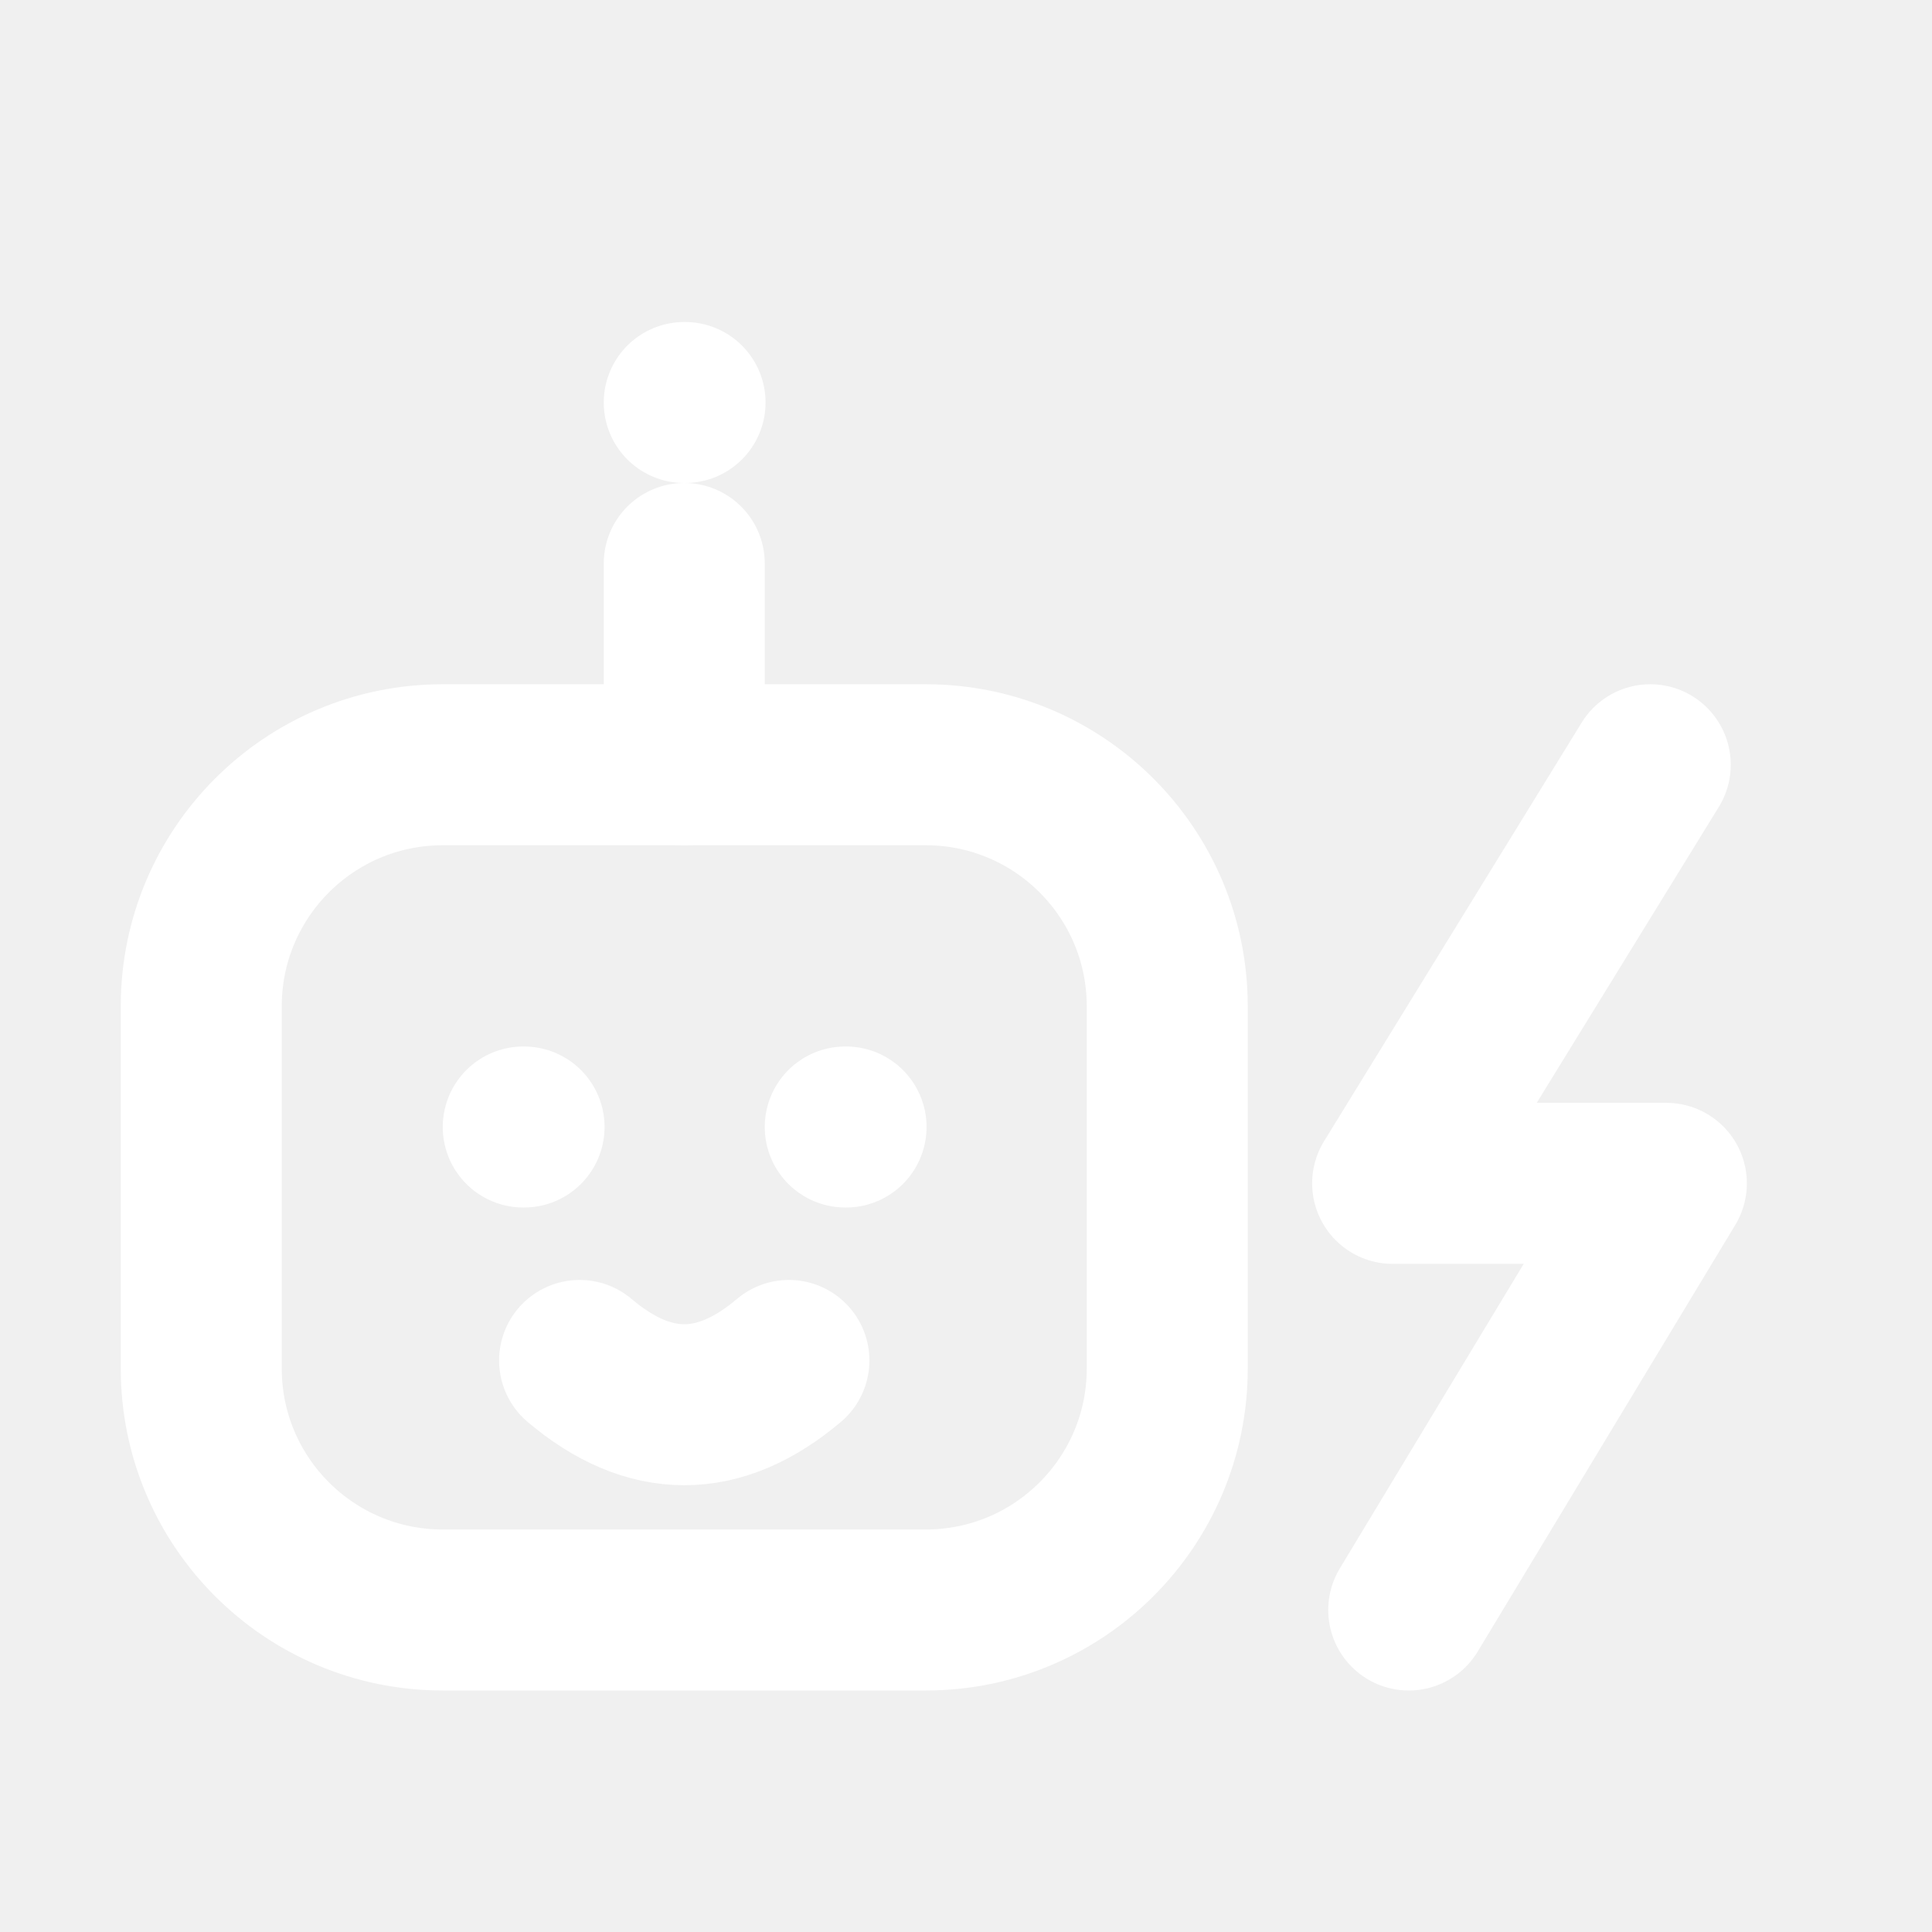
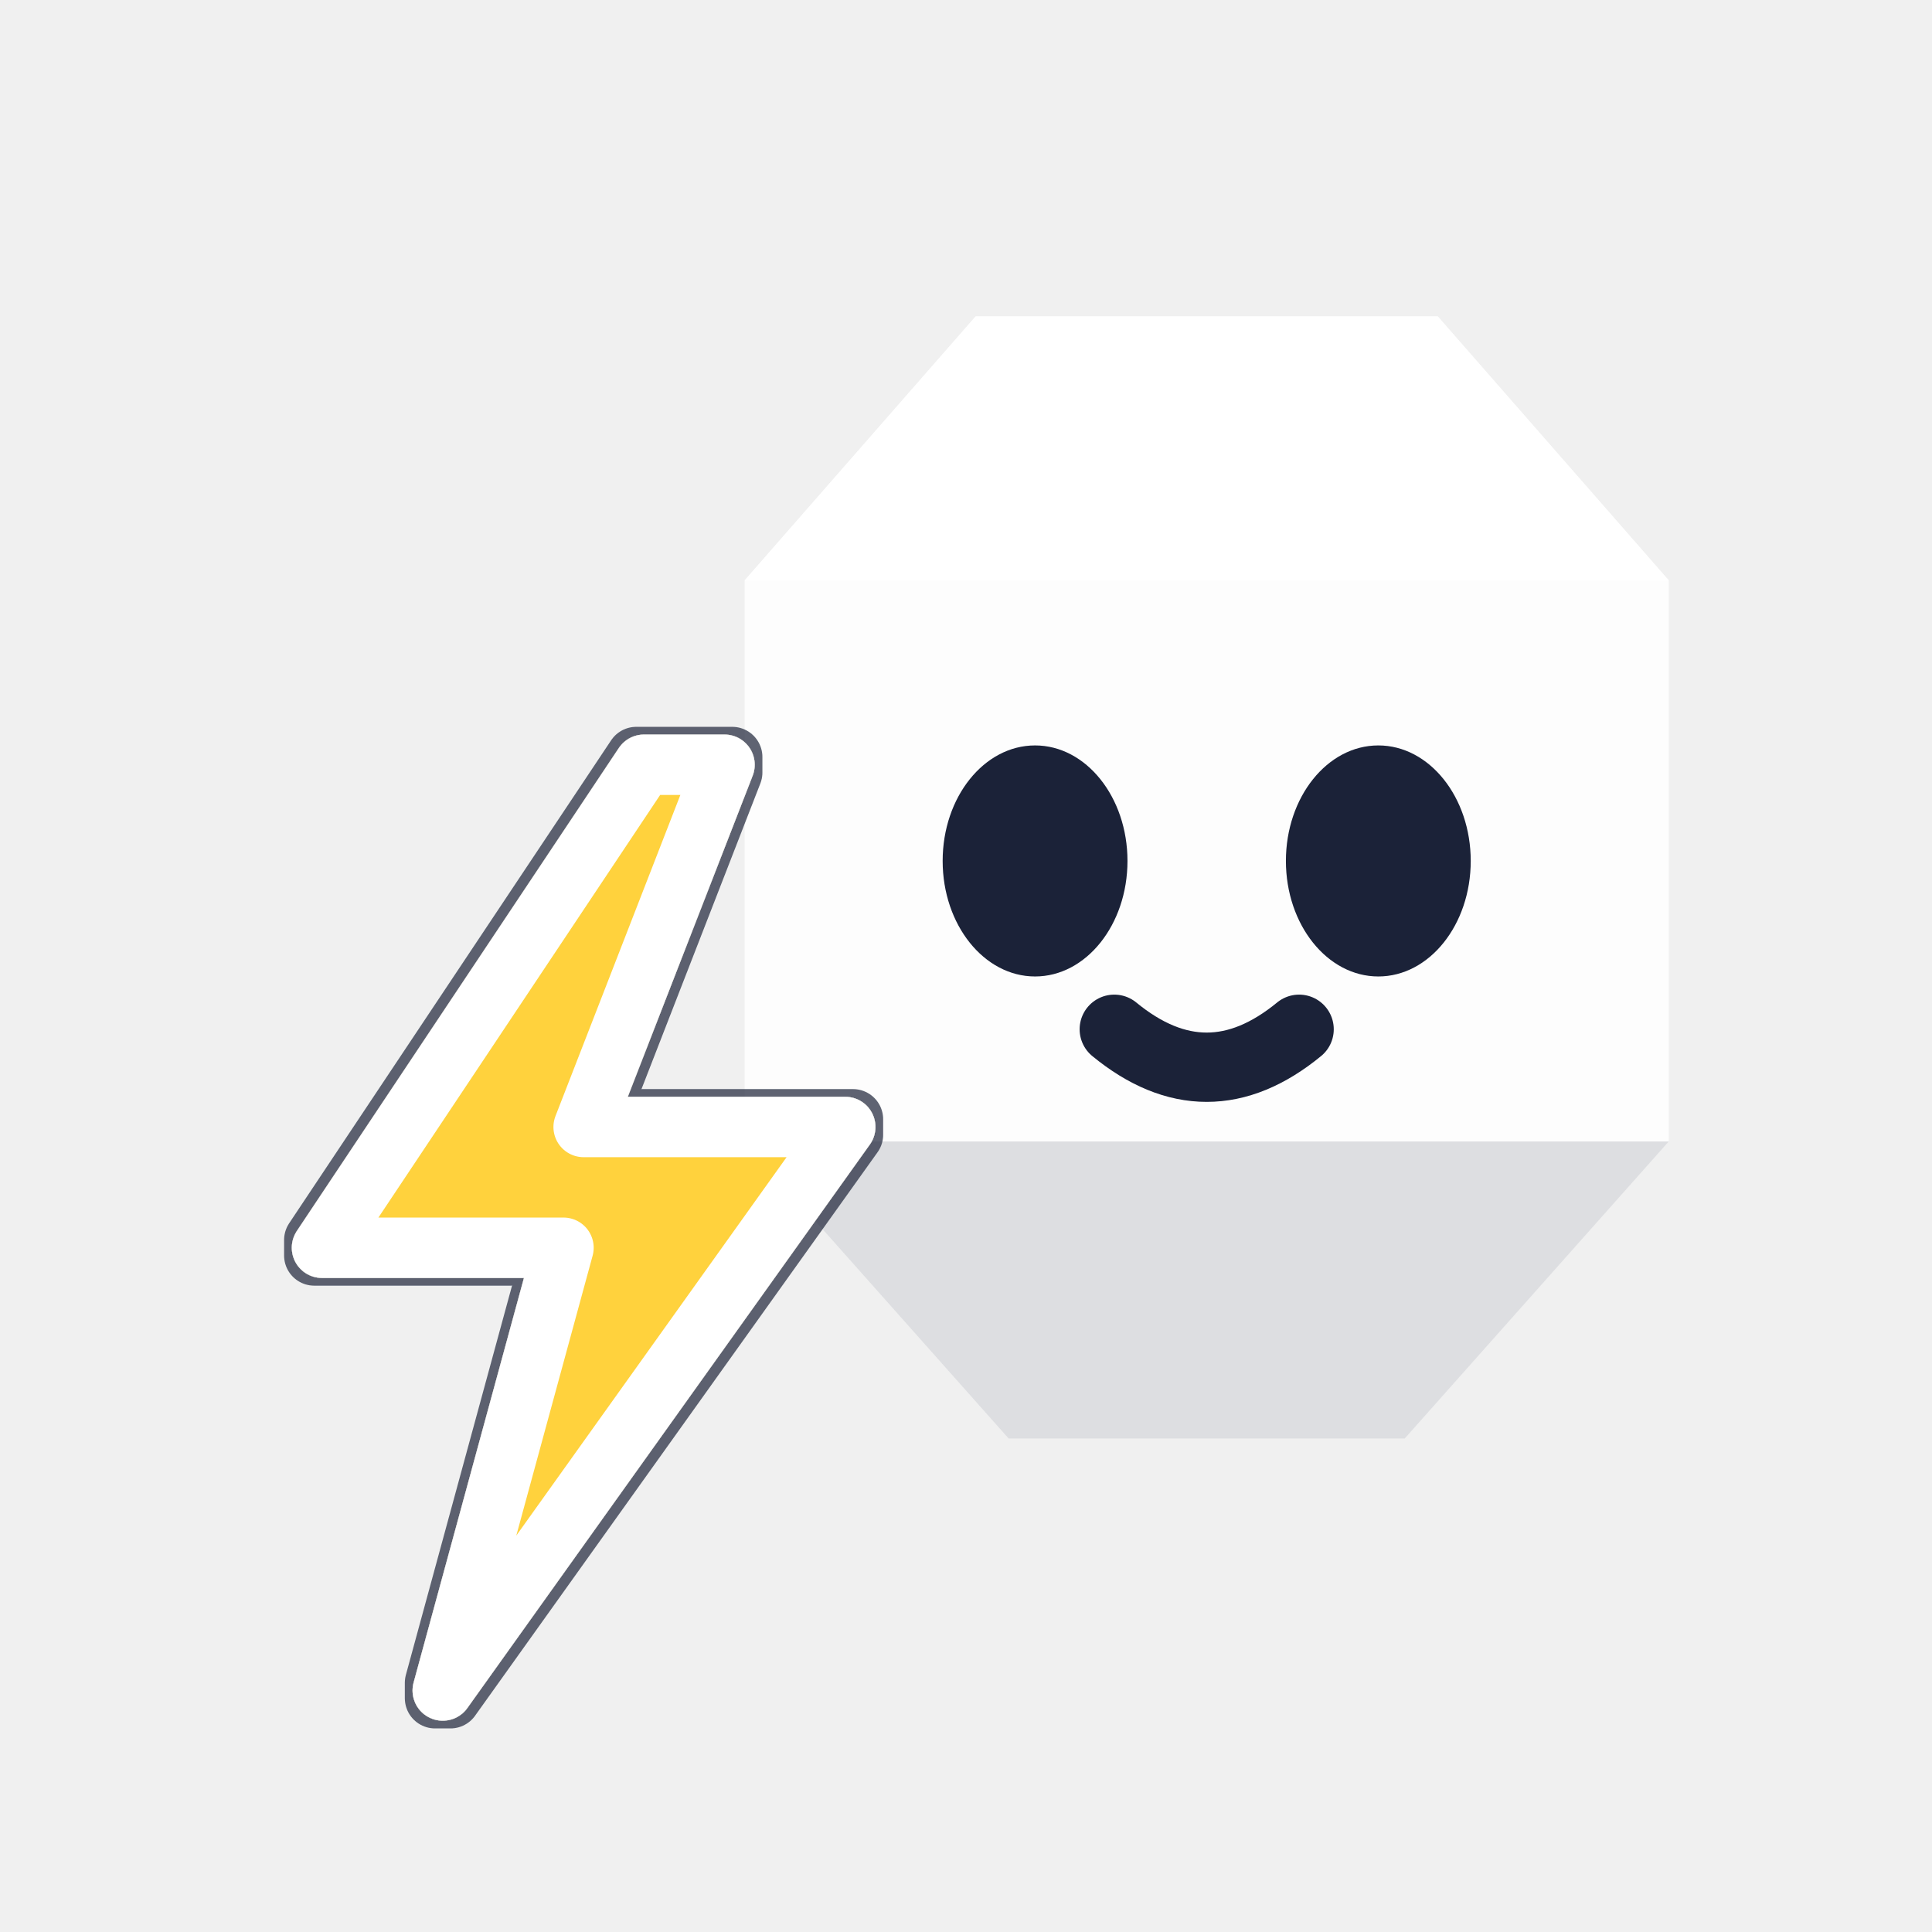
- <svg xmlns="http://www.w3.org/2000/svg" width="24" height="24" viewBox="0 0 24 24" fill="none" stroke="#ffffff" stroke-width="2" stroke-linecap="round" stroke-linejoin="round">
-   <rect x="2.5" y="9.5" width="12" height="10.5" rx="3" />
-   <path d="M6.5 14h.01M10.5 14h.01" />
-   <path d="M7.2 16.9q1.3 1.1 2.6 0" />
-   <path d="M8.5 9.5V7M8.5 5h.01" />
-   <path d="M20.5 9.5l-3.2 5.2h3.4l-3.2 5.3" />
+ <svg xmlns="http://www.w3.org/2000/svg" width="48" height="48" viewBox="0 0 48 48">
+   <defs>
+     <filter id="edge" x="-20%" y="-20%" width="140%" height="140%">
+       <feMorphology in="SourceAlpha" operator="dilate" radius="1.3" result="spread" />
+       <feFlood flood-color="#1B2238" flood-opacity=".7" result="dark" />
+       <feComposite in="dark" in2="spread" operator="in" />
+       <feMerge>
+         <feMergeNode />
+         <feMergeNode in="SourceGraphic" />
+       </feMerge>
+     </filter>
+   </defs>
+   <g transform="translate(10.3 1.3) scale(.82)">
+     <path d="M17 8h14l7 8v17l-8 9H18l-8-9V16z" fill="#fff" fill-opacity=".86" />
+     <path d="M17 8h14l7 8H10z" fill="#fff" />
+     <path d="M10 33h28l-8 9H18z" fill="#1B2238" fill-opacity=".14" />
+     <ellipse cx="18.8" cy="24.5" rx="2.8" ry="3.5" fill="#1B2238" />
+     <ellipse cx="29.2" cy="24.5" rx="2.8" ry="3.5" fill="#1B2238" />
+     <path d="M21.2 29.6q2.8 2.3 5.6 0" fill="none" stroke="#1B2238" stroke-width="2.1" stroke-linecap="round" />
+   </g>
+   <g filter="url(#edge)">
+     <g transform="translate(-25 -4)">
+       <path d="M41 23l-8 12h6l-3 11 10-14h-6.500L43 23z" fill="#FFD23D" stroke="#fff" stroke-width="1.5" stroke-linejoin="round" />
+     </g>
+   </g>
</svg>
